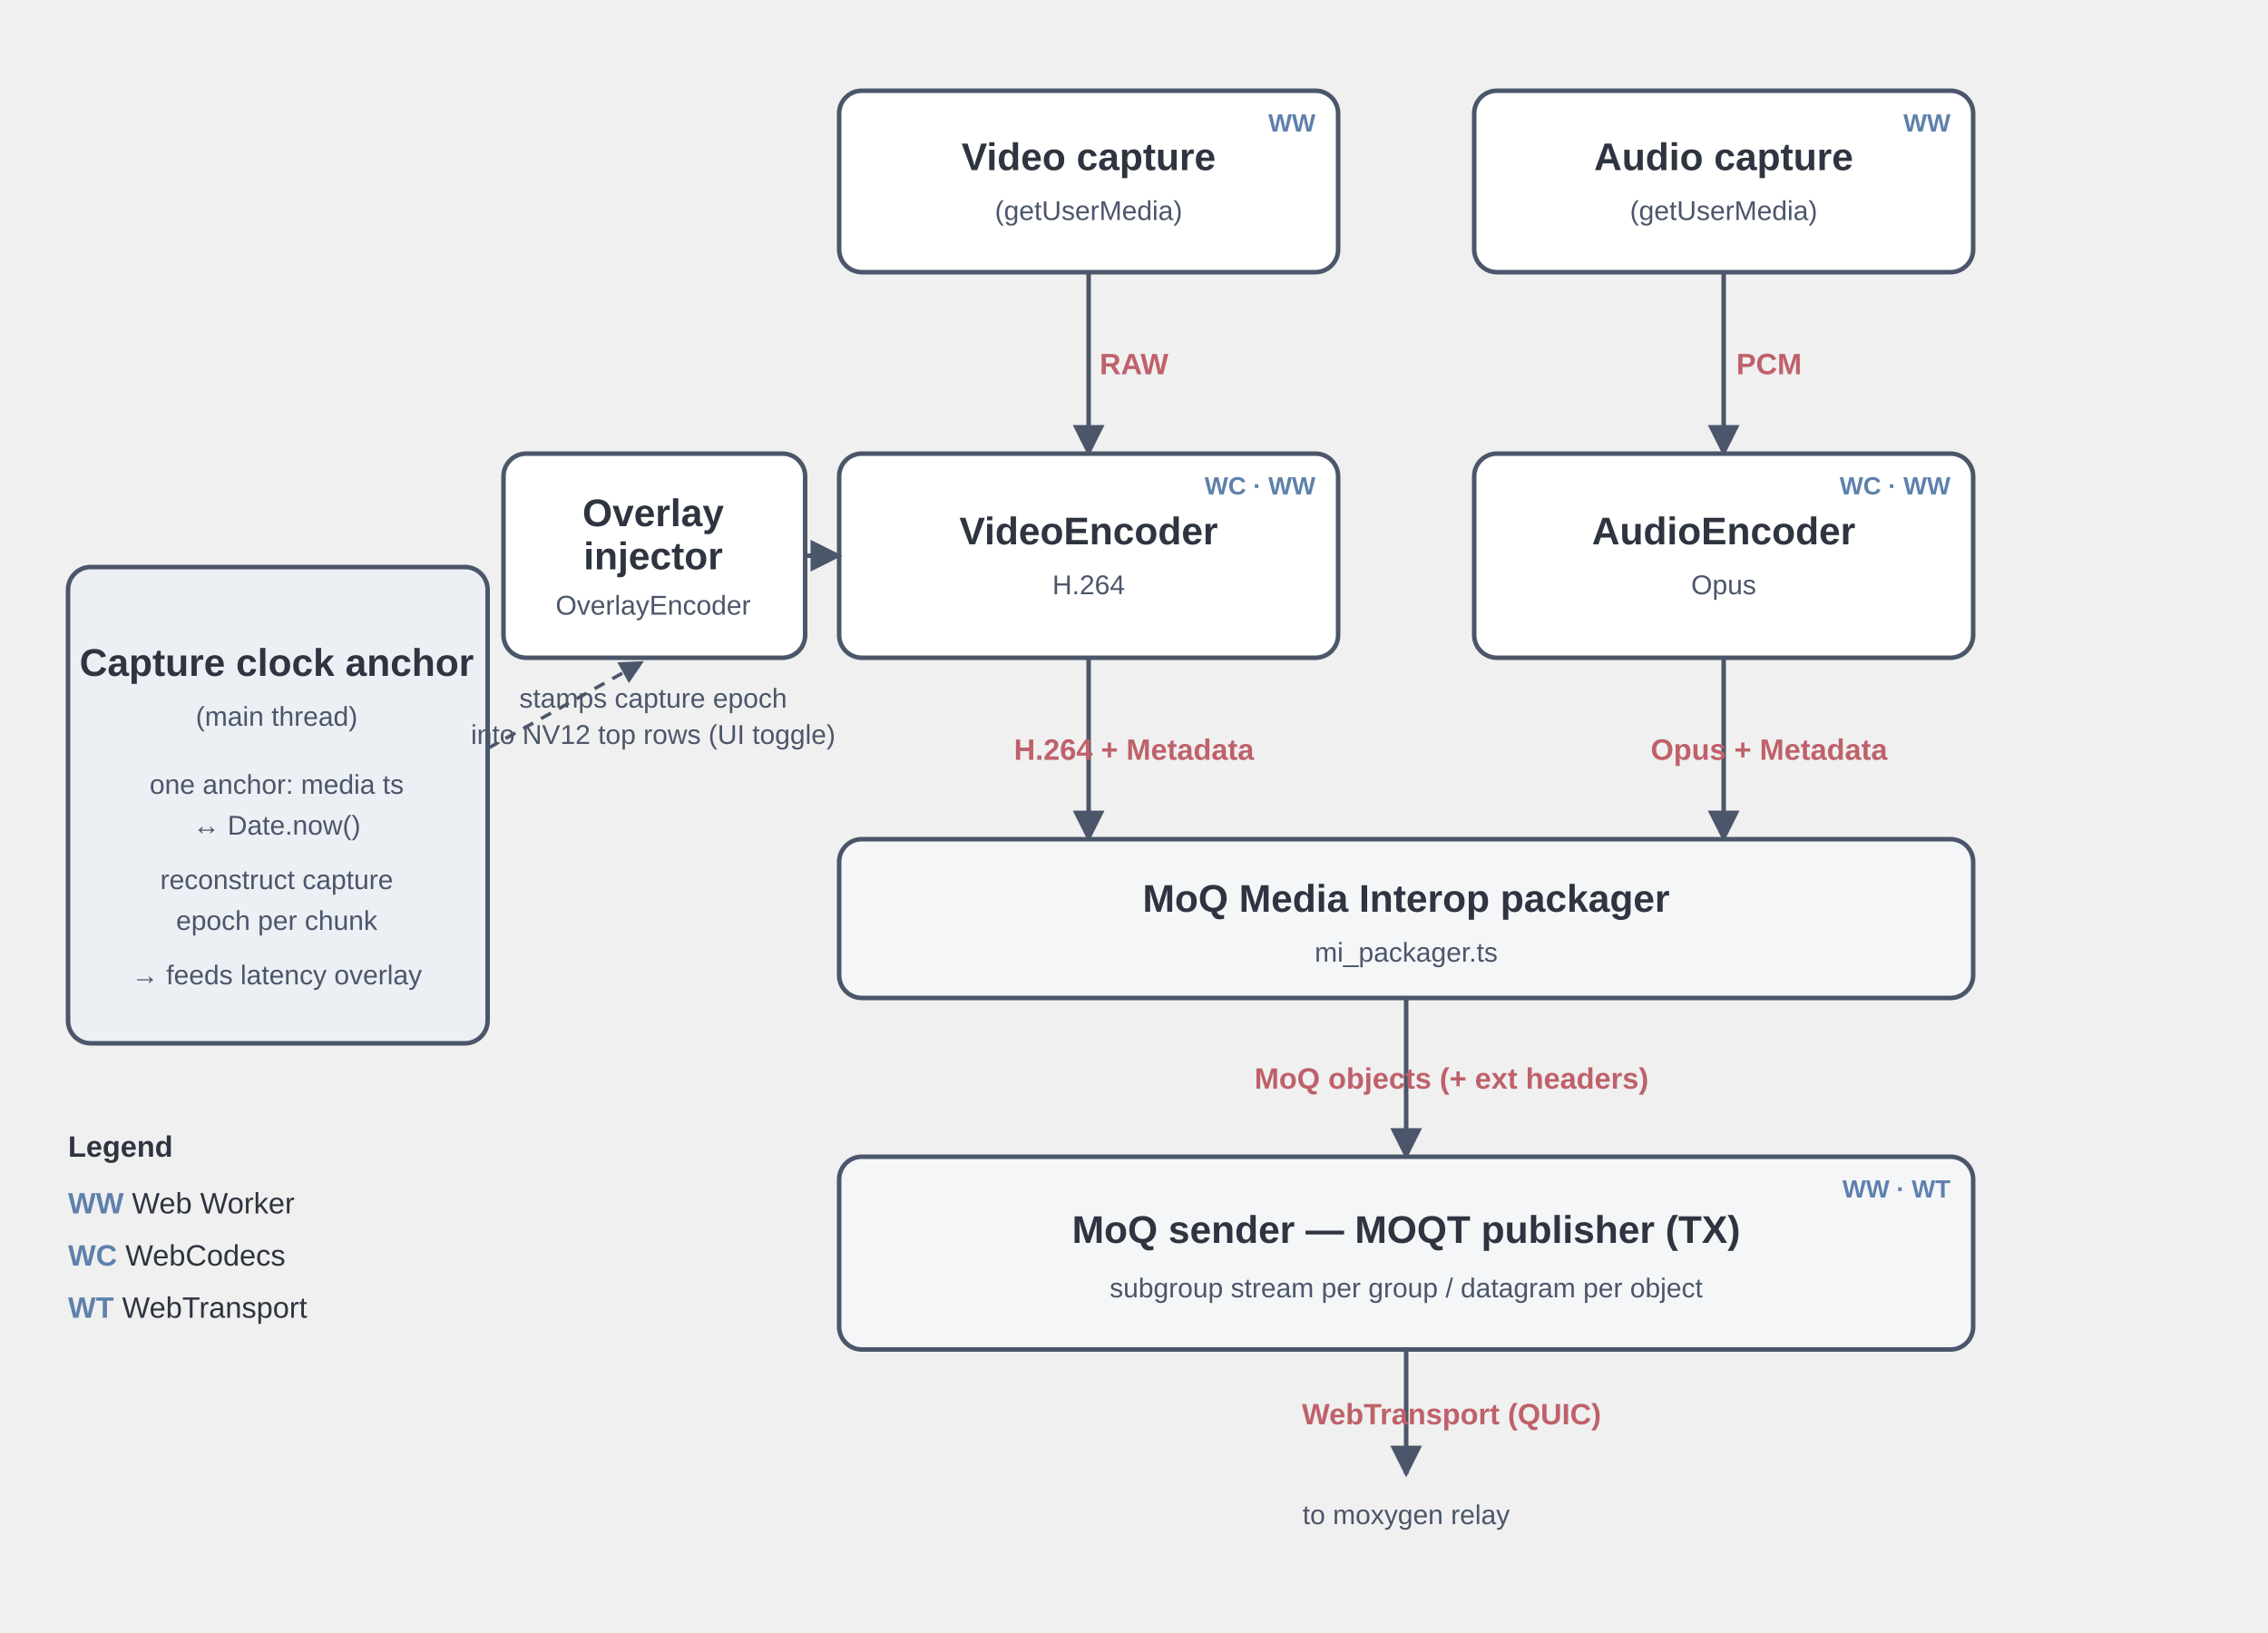
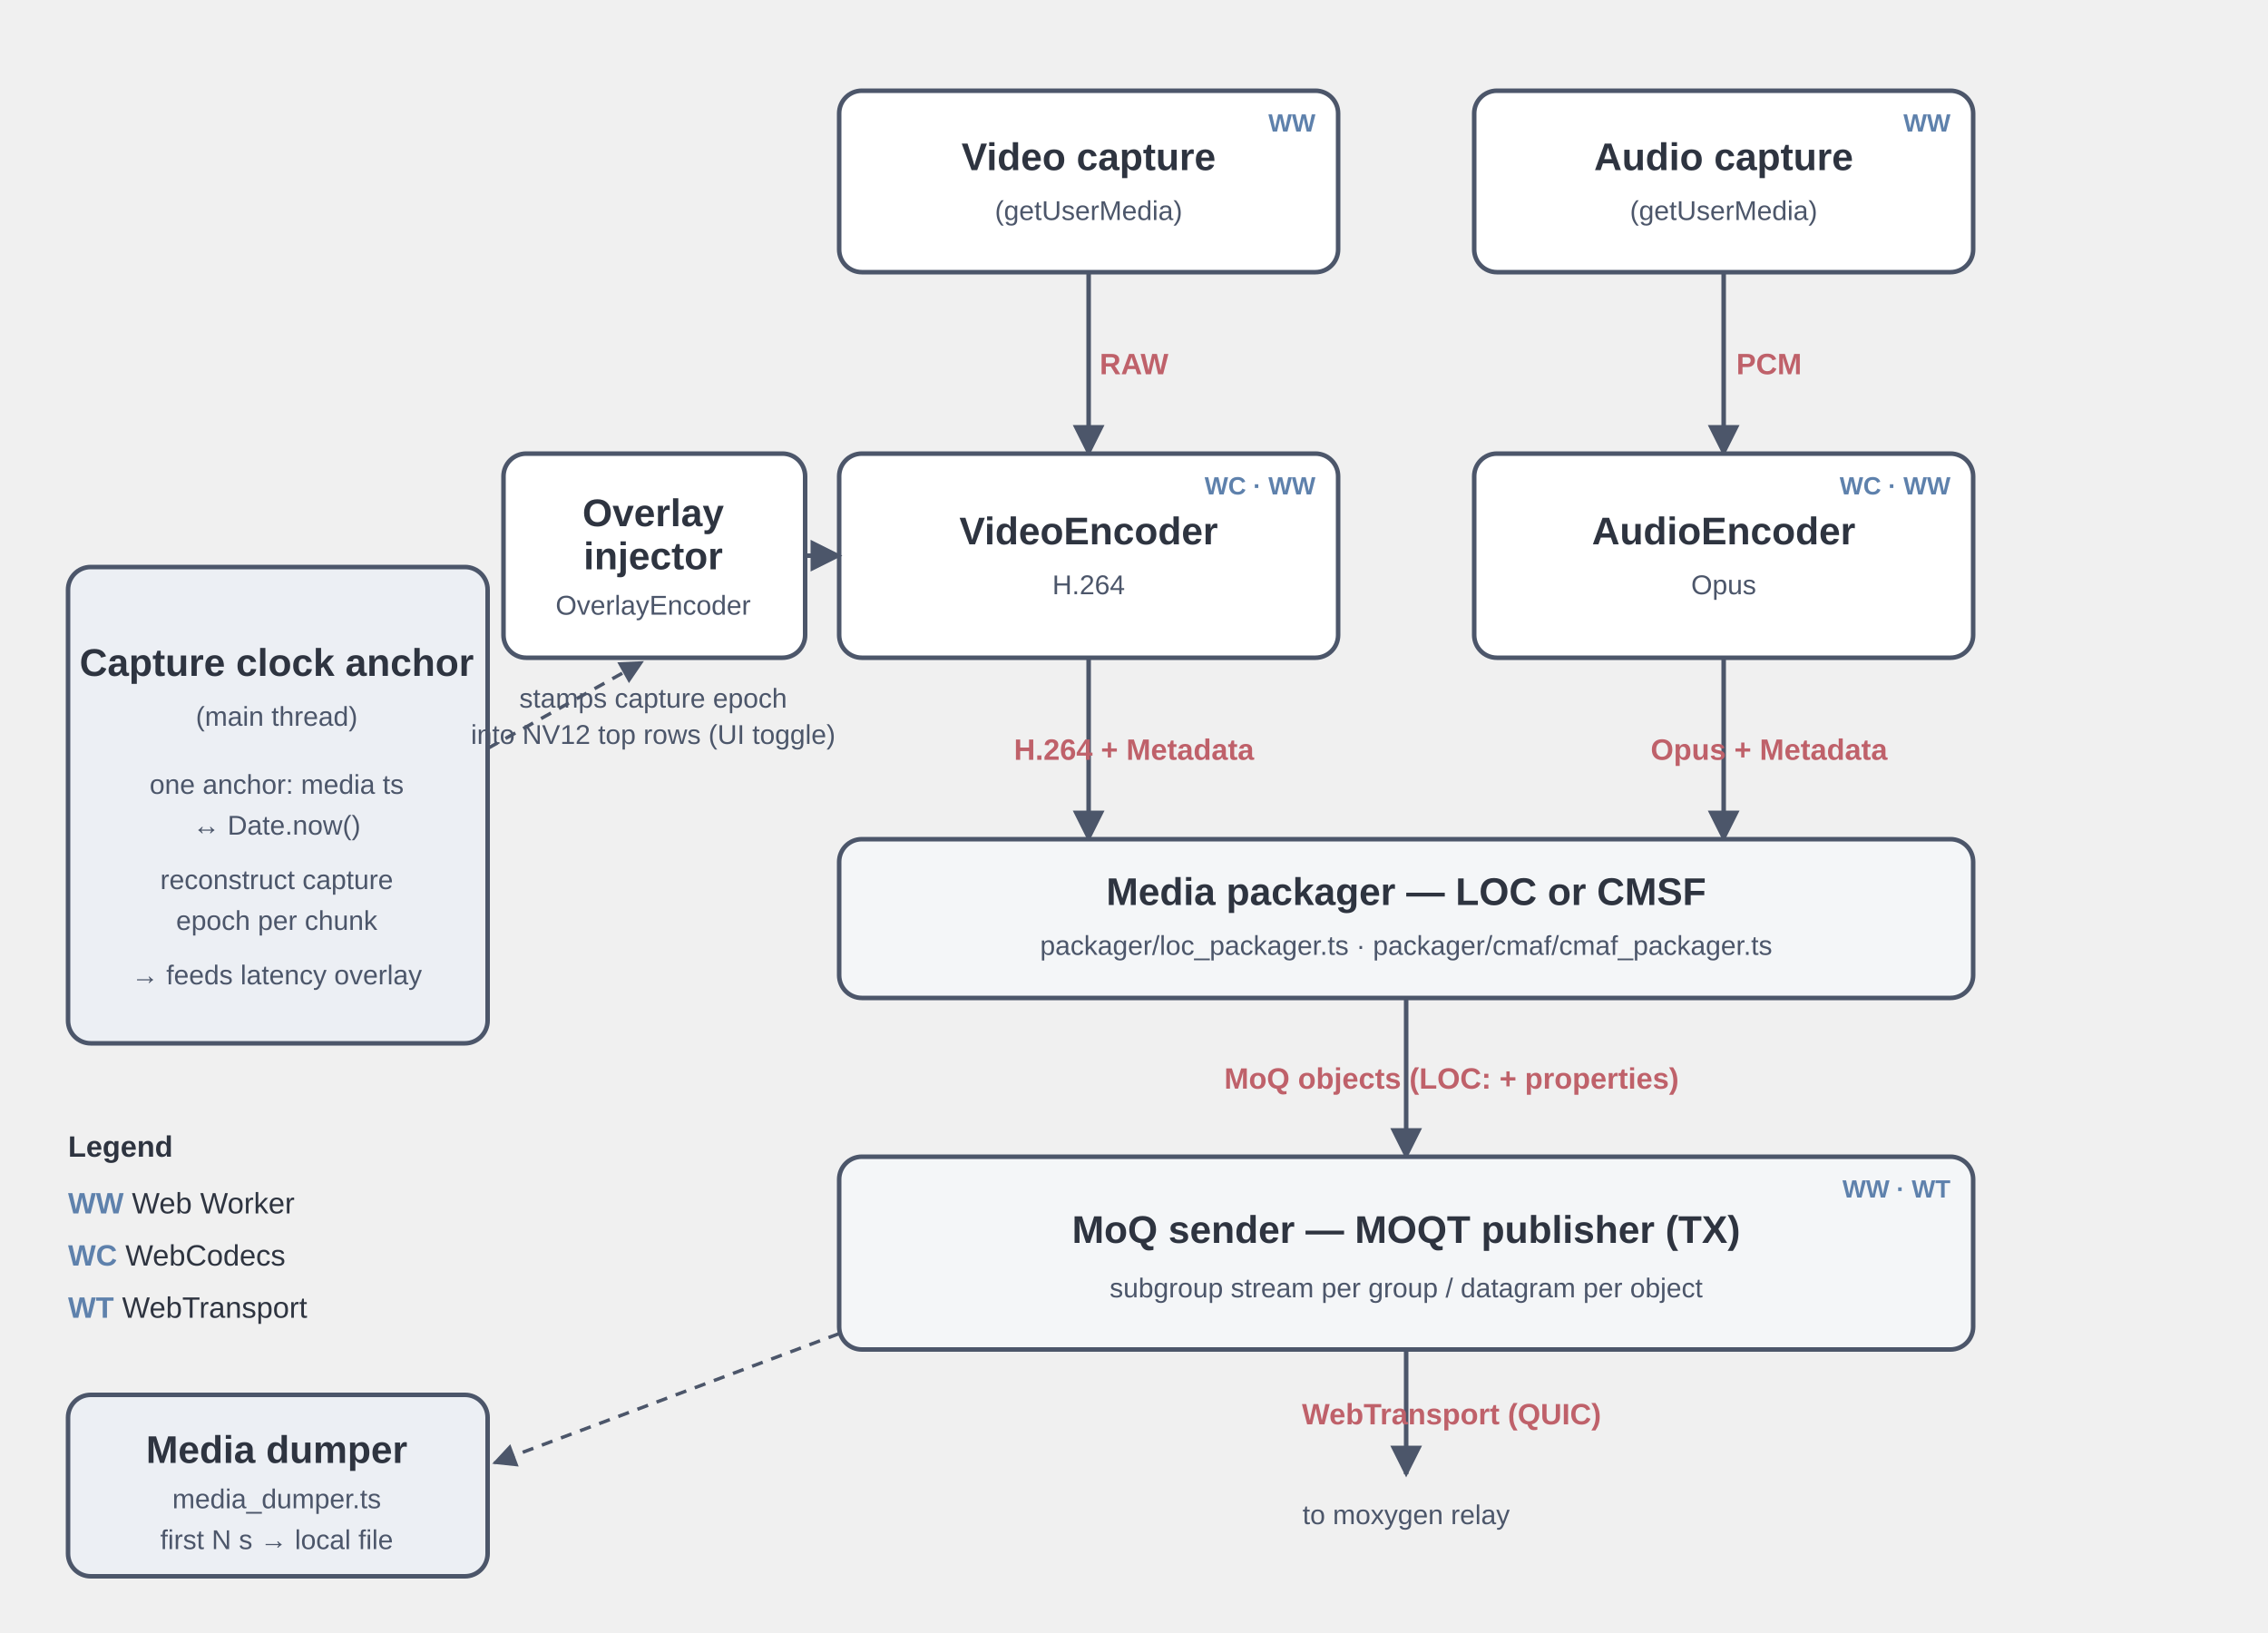
<svg xmlns="http://www.w3.org/2000/svg" viewBox="0 0 1000 720" font-family="'Helvetica Neue', Arial, sans-serif">
  <defs>
    <marker id="arrow" viewBox="0 0 10 10" refX="9" refY="5" markerWidth="7" markerHeight="7" orient="auto-start-reverse">
      <path d="M0,0 L10,5 L0,10 z" fill="#4c566a" />
    </marker>
  </defs>
  <style>
    text { fill: #2e3440; }
    .box { fill: #ffffff; stroke: #4c566a; stroke-width: 2; }
    .span { fill: #f4f6f8; stroke: #4c566a; stroke-width: 2; }
    .side { fill: #eceff4; stroke: #4c566a; stroke-width: 2; }
    .title { font-size: 17px; font-weight: 600; text-anchor: middle; }
    .sub { font-size: 12px; text-anchor: middle; fill: #4c566a; }
    .edge { font-size: 13px; font-weight: 600; fill: #bf616a; text-anchor: middle; }
    .chip { font-size: 11px; font-weight: 700; fill: #5e81ac; text-anchor: end; }
    .flow { stroke: #4c566a; stroke-width: 2; fill: none; }
    .aux { stroke: #4c566a; stroke-width: 1.5; fill: none; stroke-dasharray: 5 4; }
    .legend { font-size: 13px; }
  </style>
  <rect class="side" x="30" y="250" width="185" height="210" rx="10" />
  <text class="title" x="122" y="298" font-size="15">Capture clock anchor</text>
  <text class="sub" x="122" y="320">(main thread)</text>
  <text class="sub" x="122" y="350">one anchor: media ts</text>
  <text class="sub" x="122" y="368">↔ Date.now()</text>
  <text class="sub" x="122" y="392">reconstruct capture</text>
  <text class="sub" x="122" y="410">epoch per chunk</text>
  <text class="sub" x="122" y="434">→ feeds latency overlay</text>
  <path class="aux" d="M215,330 L283,292" marker-end="url(#arrow)" />
  <rect class="box" x="370" y="40" width="220" height="80" rx="10" />
  <text class="title" x="480" y="75">Video capture</text>
  <text class="sub" x="480" y="97">(getUserMedia)</text>
  <text class="chip" x="580" y="58">WW</text>
  <rect class="box" x="650" y="40" width="220" height="80" rx="10" />
  <text class="title" x="760" y="75">Audio capture</text>
  <text class="sub" x="760" y="97">(getUserMedia)</text>
  <text class="chip" x="860" y="58">WW</text>
  <path class="flow" d="M480,120 L480,200" marker-end="url(#arrow)" />
  <text class="edge" x="500" y="165" text-anchor="start">RAW</text>
  <path class="flow" d="M760,120 L760,200" marker-end="url(#arrow)" />
  <text class="edge" x="780" y="165" text-anchor="start">PCM</text>
  <rect class="box" x="370" y="200" width="220" height="90" rx="10" />
  <text class="title" x="480" y="240">VideoEncoder</text>
  <text class="sub" x="480" y="262">H.264</text>
  <text class="chip" x="580" y="218">WC · WW</text>
  <rect class="box" x="650" y="200" width="220" height="90" rx="10" />
  <text class="title" x="760" y="240">AudioEncoder</text>
  <text class="sub" x="760" y="262">Opus</text>
  <text class="chip" x="860" y="218">WC · WW</text>
  <rect class="box" x="222" y="200" width="133" height="90" rx="10" />
  <text class="title" x="288" y="232" font-size="15">Overlay</text>
  <text class="title" x="288" y="251" font-size="15">injector</text>
  <text class="sub" x="288" y="271">OverlayEncoder</text>
  <path class="flow" d="M355,245 L370,245" marker-end="url(#arrow)" />
  <text class="sub" x="288" y="312" font-size="11">stamps capture epoch</text>
  <text class="sub" x="288" y="328" font-size="11">into NV12 top rows (UI toggle)</text>
  <path class="flow" d="M480,290 L480,370" marker-end="url(#arrow)" />
  <text class="edge" x="500" y="335" text-anchor="start">H.264 + Metadata</text>
  <path class="flow" d="M760,290 L760,370" marker-end="url(#arrow)" />
  <text class="edge" x="780" y="335" text-anchor="start">Opus + Metadata</text>
  <rect class="span" x="370" y="370" width="500" height="70" rx="10" />
-   <text class="title" x="620" y="402">MoQ Media Interop packager</text>
-   <text class="sub" x="620" y="424">mi_packager.ts</text>
+   <text class="title" x="620" y="399">Media packager — LOC or CMSF</text>
+   <text class="sub" x="620" y="421">packager/loc_packager.ts · packager/cmaf/cmaf_packager.ts</text>
  <path class="flow" d="M620,440 L620,510" marker-end="url(#arrow)" />
-   <text class="edge" x="640" y="480" text-anchor="start">MoQ objects (+ ext headers)</text>
+   <text class="edge" x="640" y="480" text-anchor="start">MoQ objects (LOC: + properties)</text>
  <rect class="span" x="370" y="510" width="500" height="85" rx="10" />
  <text class="title" x="620" y="548">MoQ sender — MOQT publisher (TX)</text>
  <text class="sub" x="620" y="572">subgroup stream per group / datagram per object</text>
  <text class="chip" x="860" y="528">WW · WT</text>
  <path class="flow" d="M620,595 L620,650" marker-end="url(#arrow)" />
  <text class="edge" x="640" y="628" text-anchor="start">WebTransport (QUIC)</text>
  <text class="sub" x="620" y="672">to moxygen relay</text>
+   <rect class="side" x="30" y="615" width="185" height="80" rx="10" />
+   <text class="title" x="122" y="645" font-size="15">Media dumper</text>
+   <text class="sub" x="122" y="665">media_dumper.ts</text>
+   <text class="sub" x="122" y="683">first N s → local file</text>
+   <path class="aux" d="M370,588 L218,645" marker-end="url(#arrow)" />
  <text class="legend" x="30" y="510" font-weight="700">Legend</text>
  <text class="legend" x="30" y="535">
    <tspan fill="#5e81ac" font-weight="700">WW</tspan> Web Worker</text>
  <text class="legend" x="30" y="558">
    <tspan fill="#5e81ac" font-weight="700">WC</tspan> WebCodecs</text>
  <text class="legend" x="30" y="581">
    <tspan fill="#5e81ac" font-weight="700">WT</tspan> WebTransport</text>
</svg>
